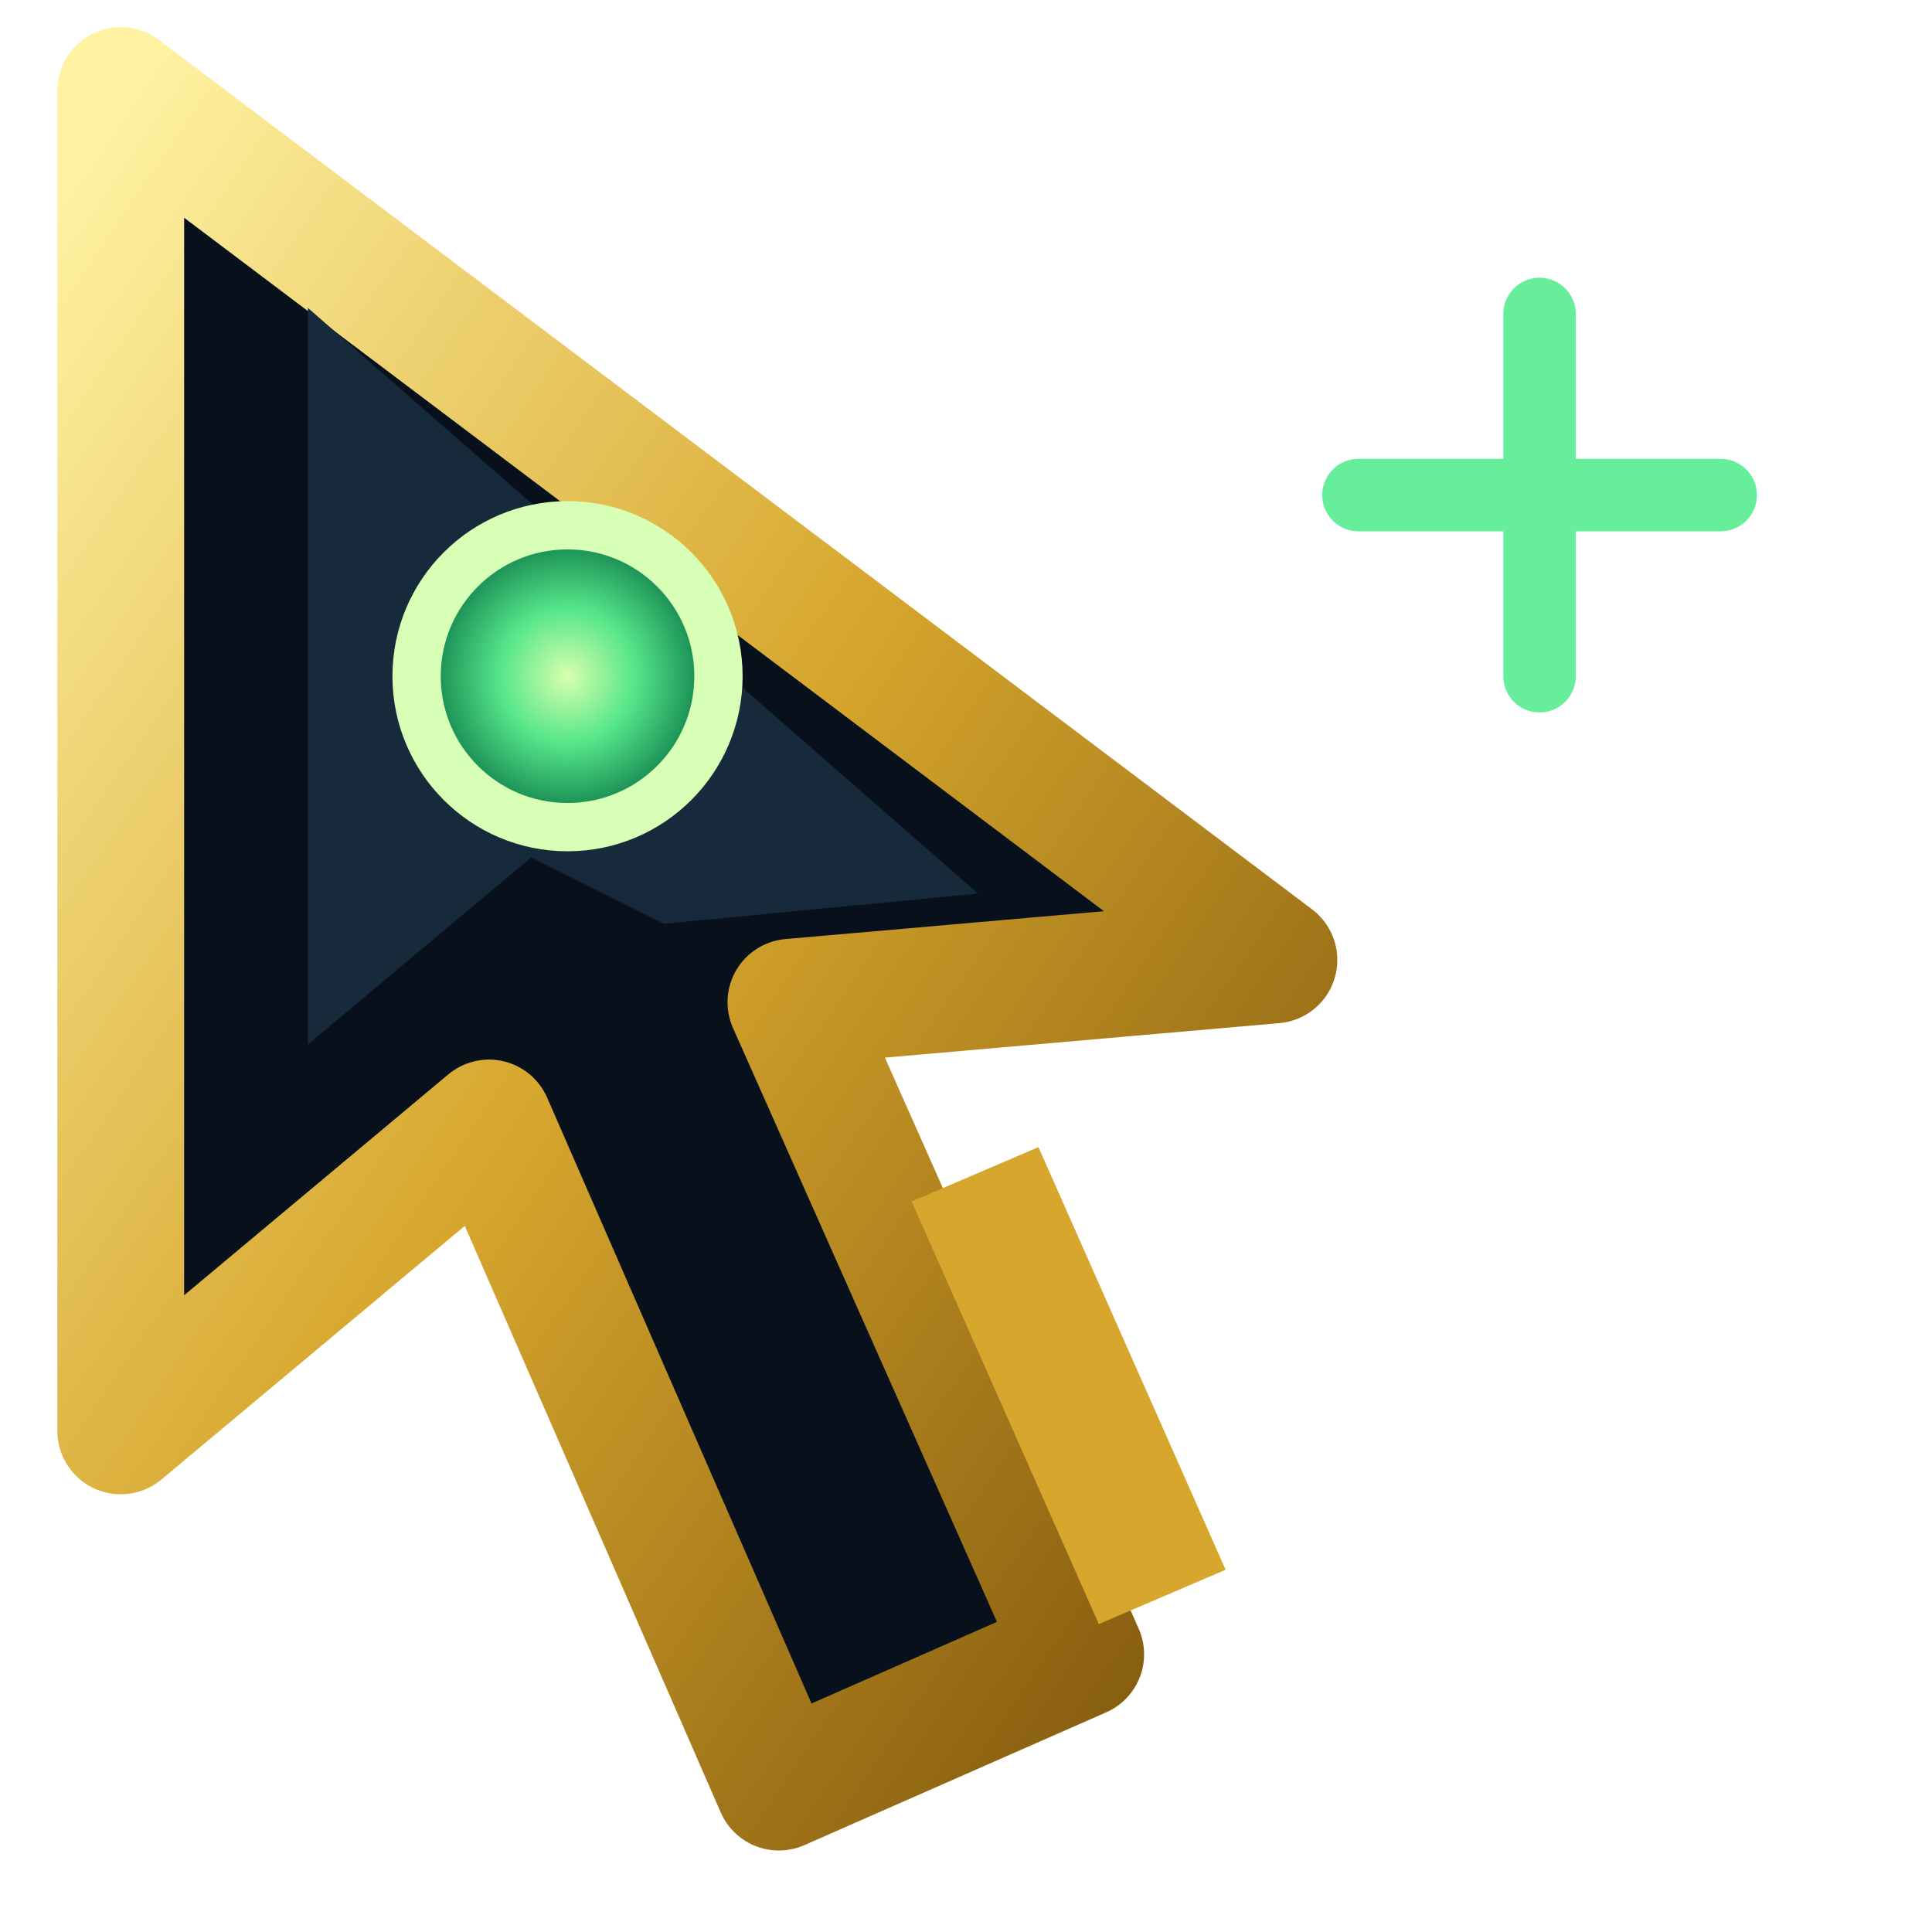
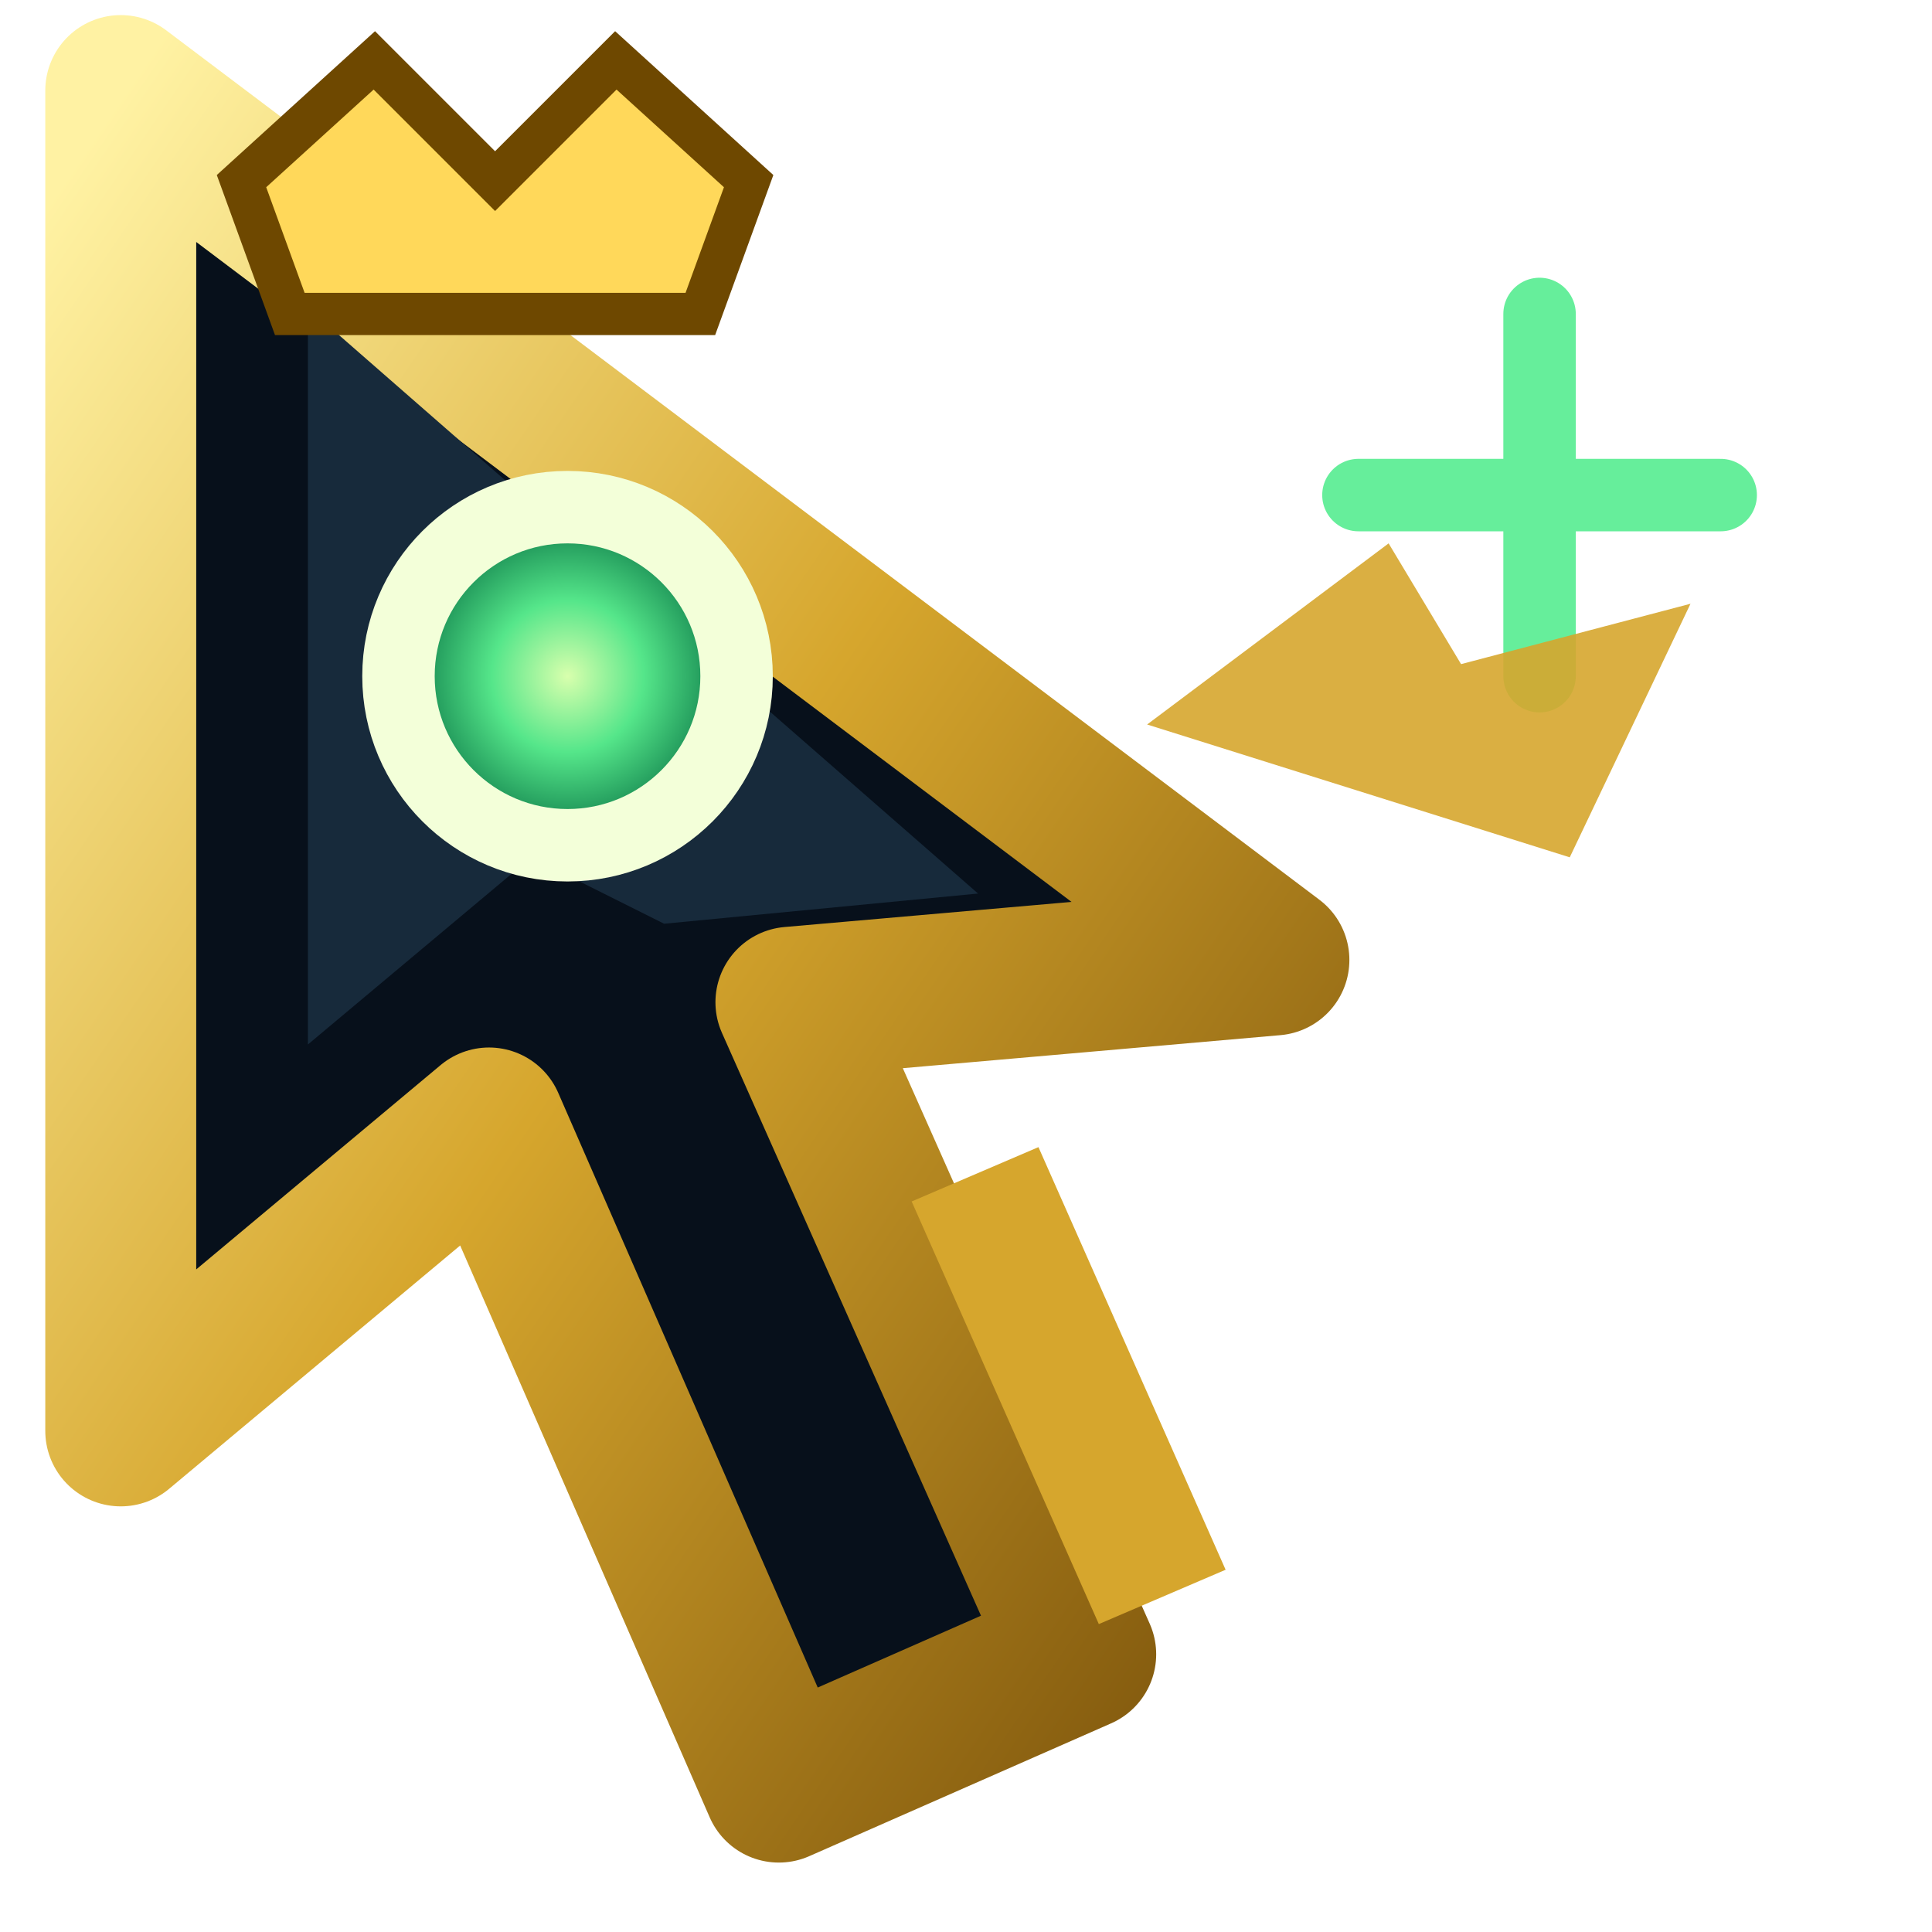
<svg xmlns="http://www.w3.org/2000/svg" width="32" height="32" viewBox="0 0 32 32">
  <defs>
    <linearGradient id="g" x1="0" y1="0" x2="1" y2="1">
      <stop stop-color="#fff2a3" />
      <stop offset=".48" stop-color="#d6a62d" />
      <stop offset="1" stop-color="#78500a" />
    </linearGradient>
    <radialGradient id="c">
      <stop stop-color="#d8ffad" />
      <stop offset=".45" stop-color="#55e68a" />
      <stop offset="1" stop-color="#087344" />
    </radialGradient>
  </defs>
-   <path d="M2 1.5v22.2l6.1-5.1 4.8 11 5-2.2-4.8-10.8 8-.7z" fill="#07101b" stroke="url(#g)" stroke-width="2.1" stroke-linejoin="round" />
+   <path d="M2 1.5v22.2l6.1-5.1 4.8 11 5-2.2-4.8-10.8 8-.7z" fill="#07101b" stroke="url(#g)" stroke-width="2.5" stroke-linejoin="round" />
  <path d="M5.1 5.1v12.2l3.7-3.1 2.2 1.1 5.2-.5z" fill="#172a3b" />
-   <circle cx="9.4" cy="11.2" r="2.5" fill="url(#c)" stroke="#d7ffb5" stroke-width=".8" />
+   <circle cx="9.4" cy="11.2" r="2.8" fill="url(#c)" stroke="#f3ffd9" stroke-width="1.2" />
  <path d="M15.1 19.9l2.1-.9 3.1 7-2.1.9z" fill="#d6a62d" />
  <path d="M22.5 8.2h6M25.5 5.2v6" stroke="#66ee9b" stroke-width="1.2" stroke-linecap="round" />
+   <path d="M4 3l2.2-2 2 2 2-2 2.2 2-.8 2.2H4.8z" fill="#ffd85a" stroke="#6e4800" stroke-width=".7" />
+   <path d="M19 12l4-3 1.2 2 3.8-1-2 4.2z" fill="#d6a62d" opacity=".9" />
</svg>
